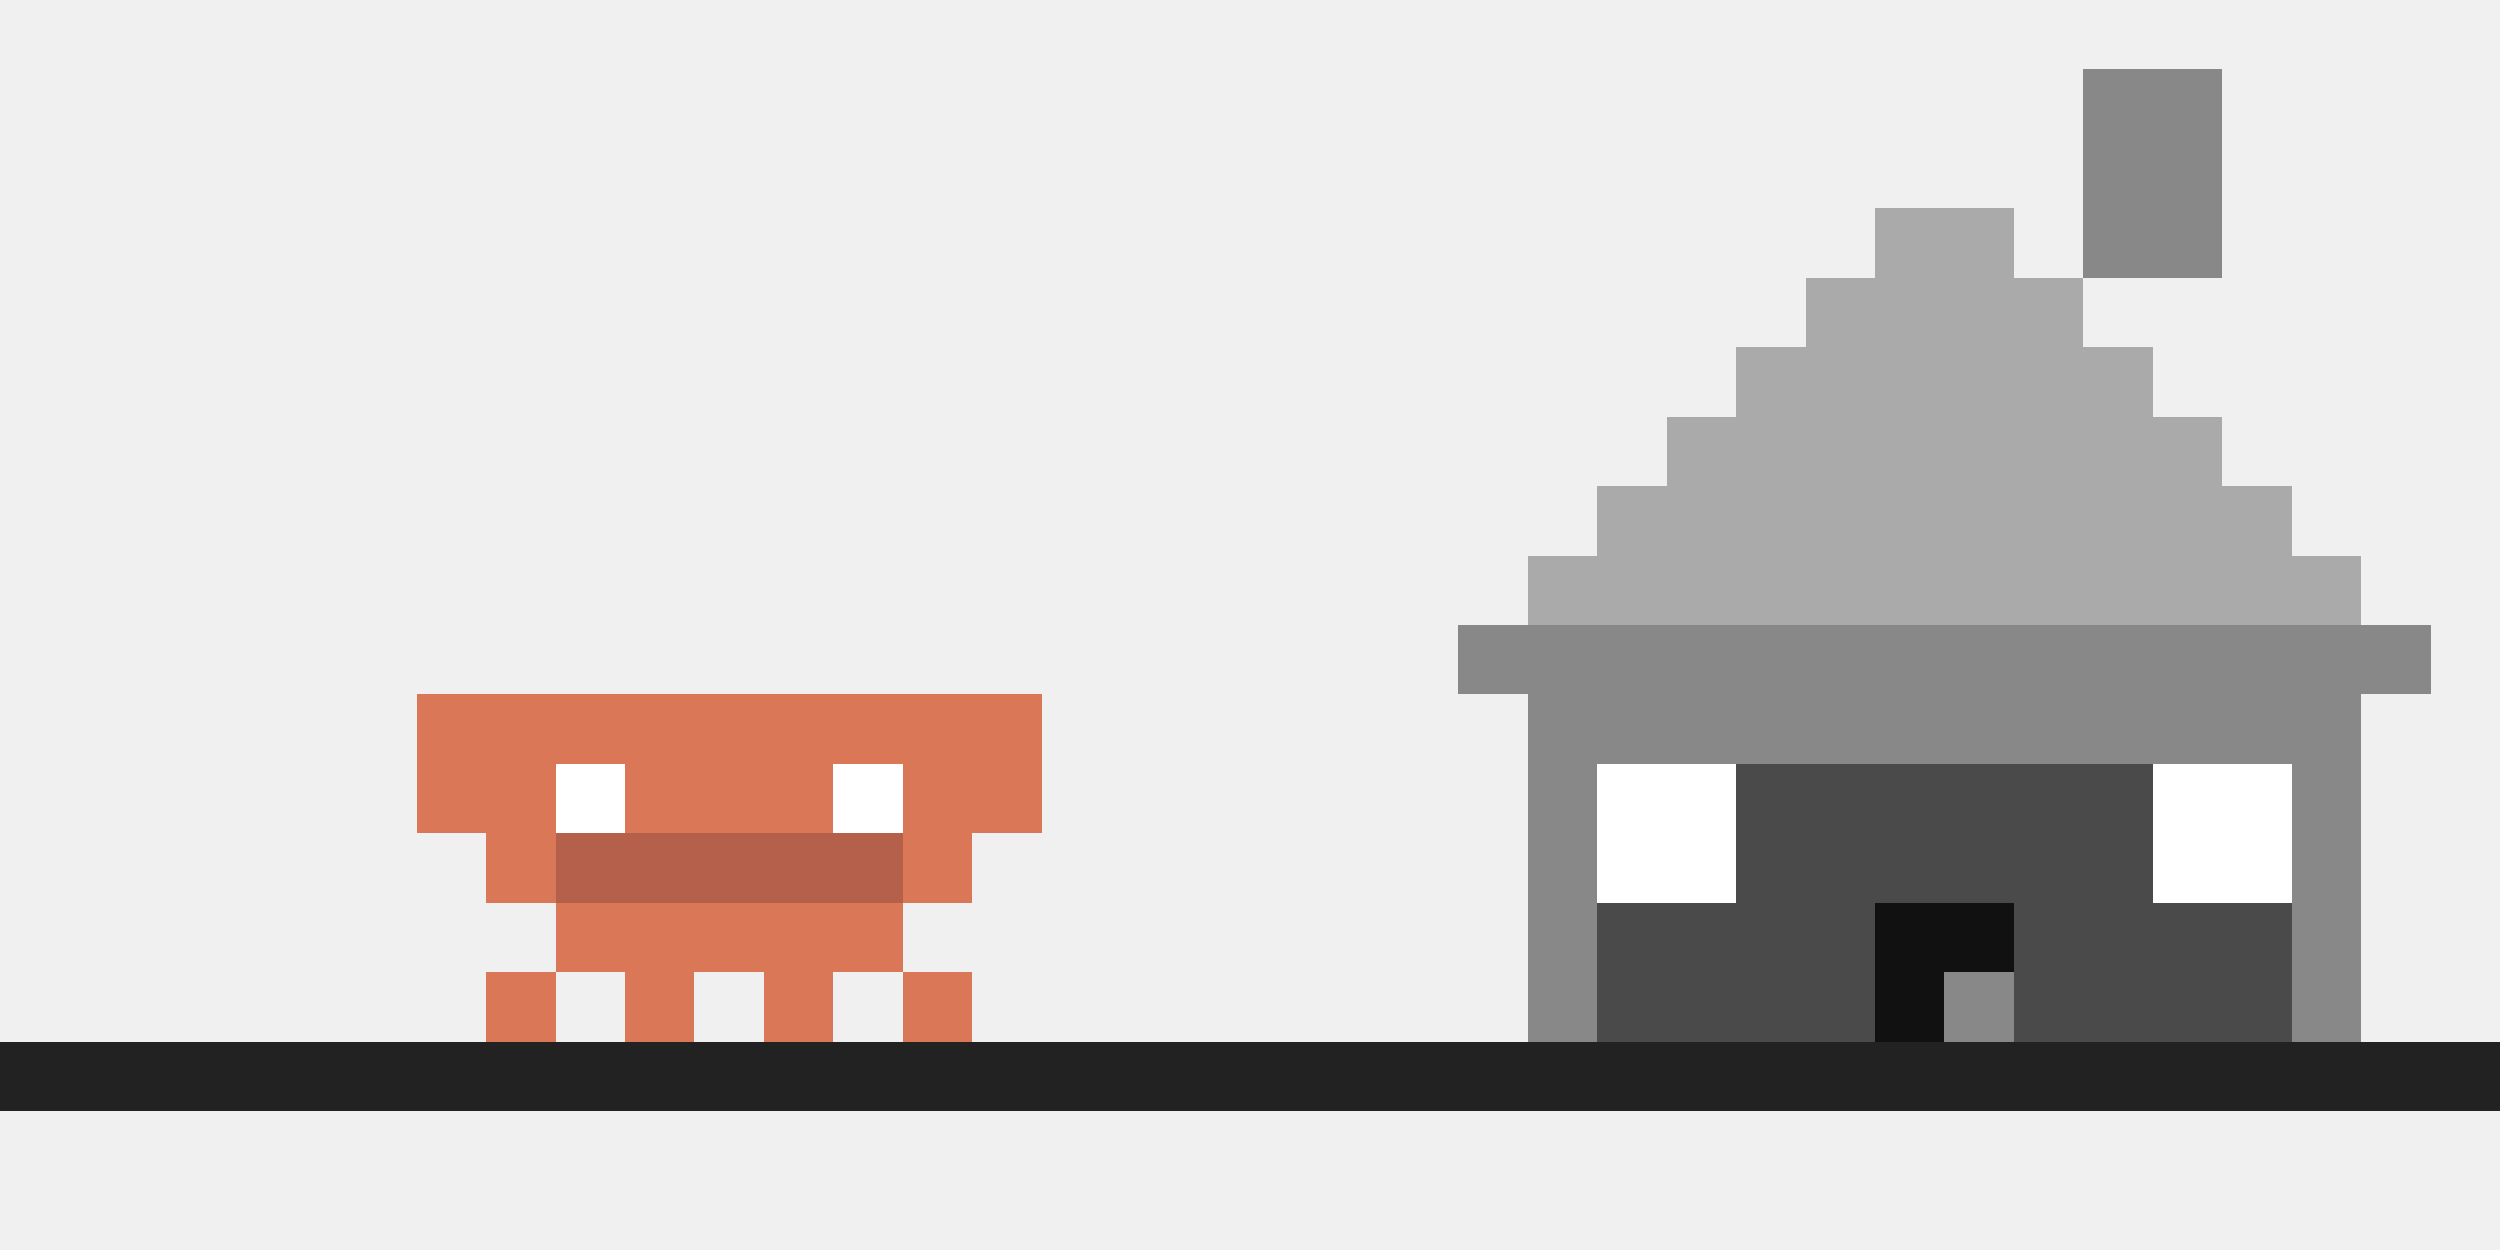
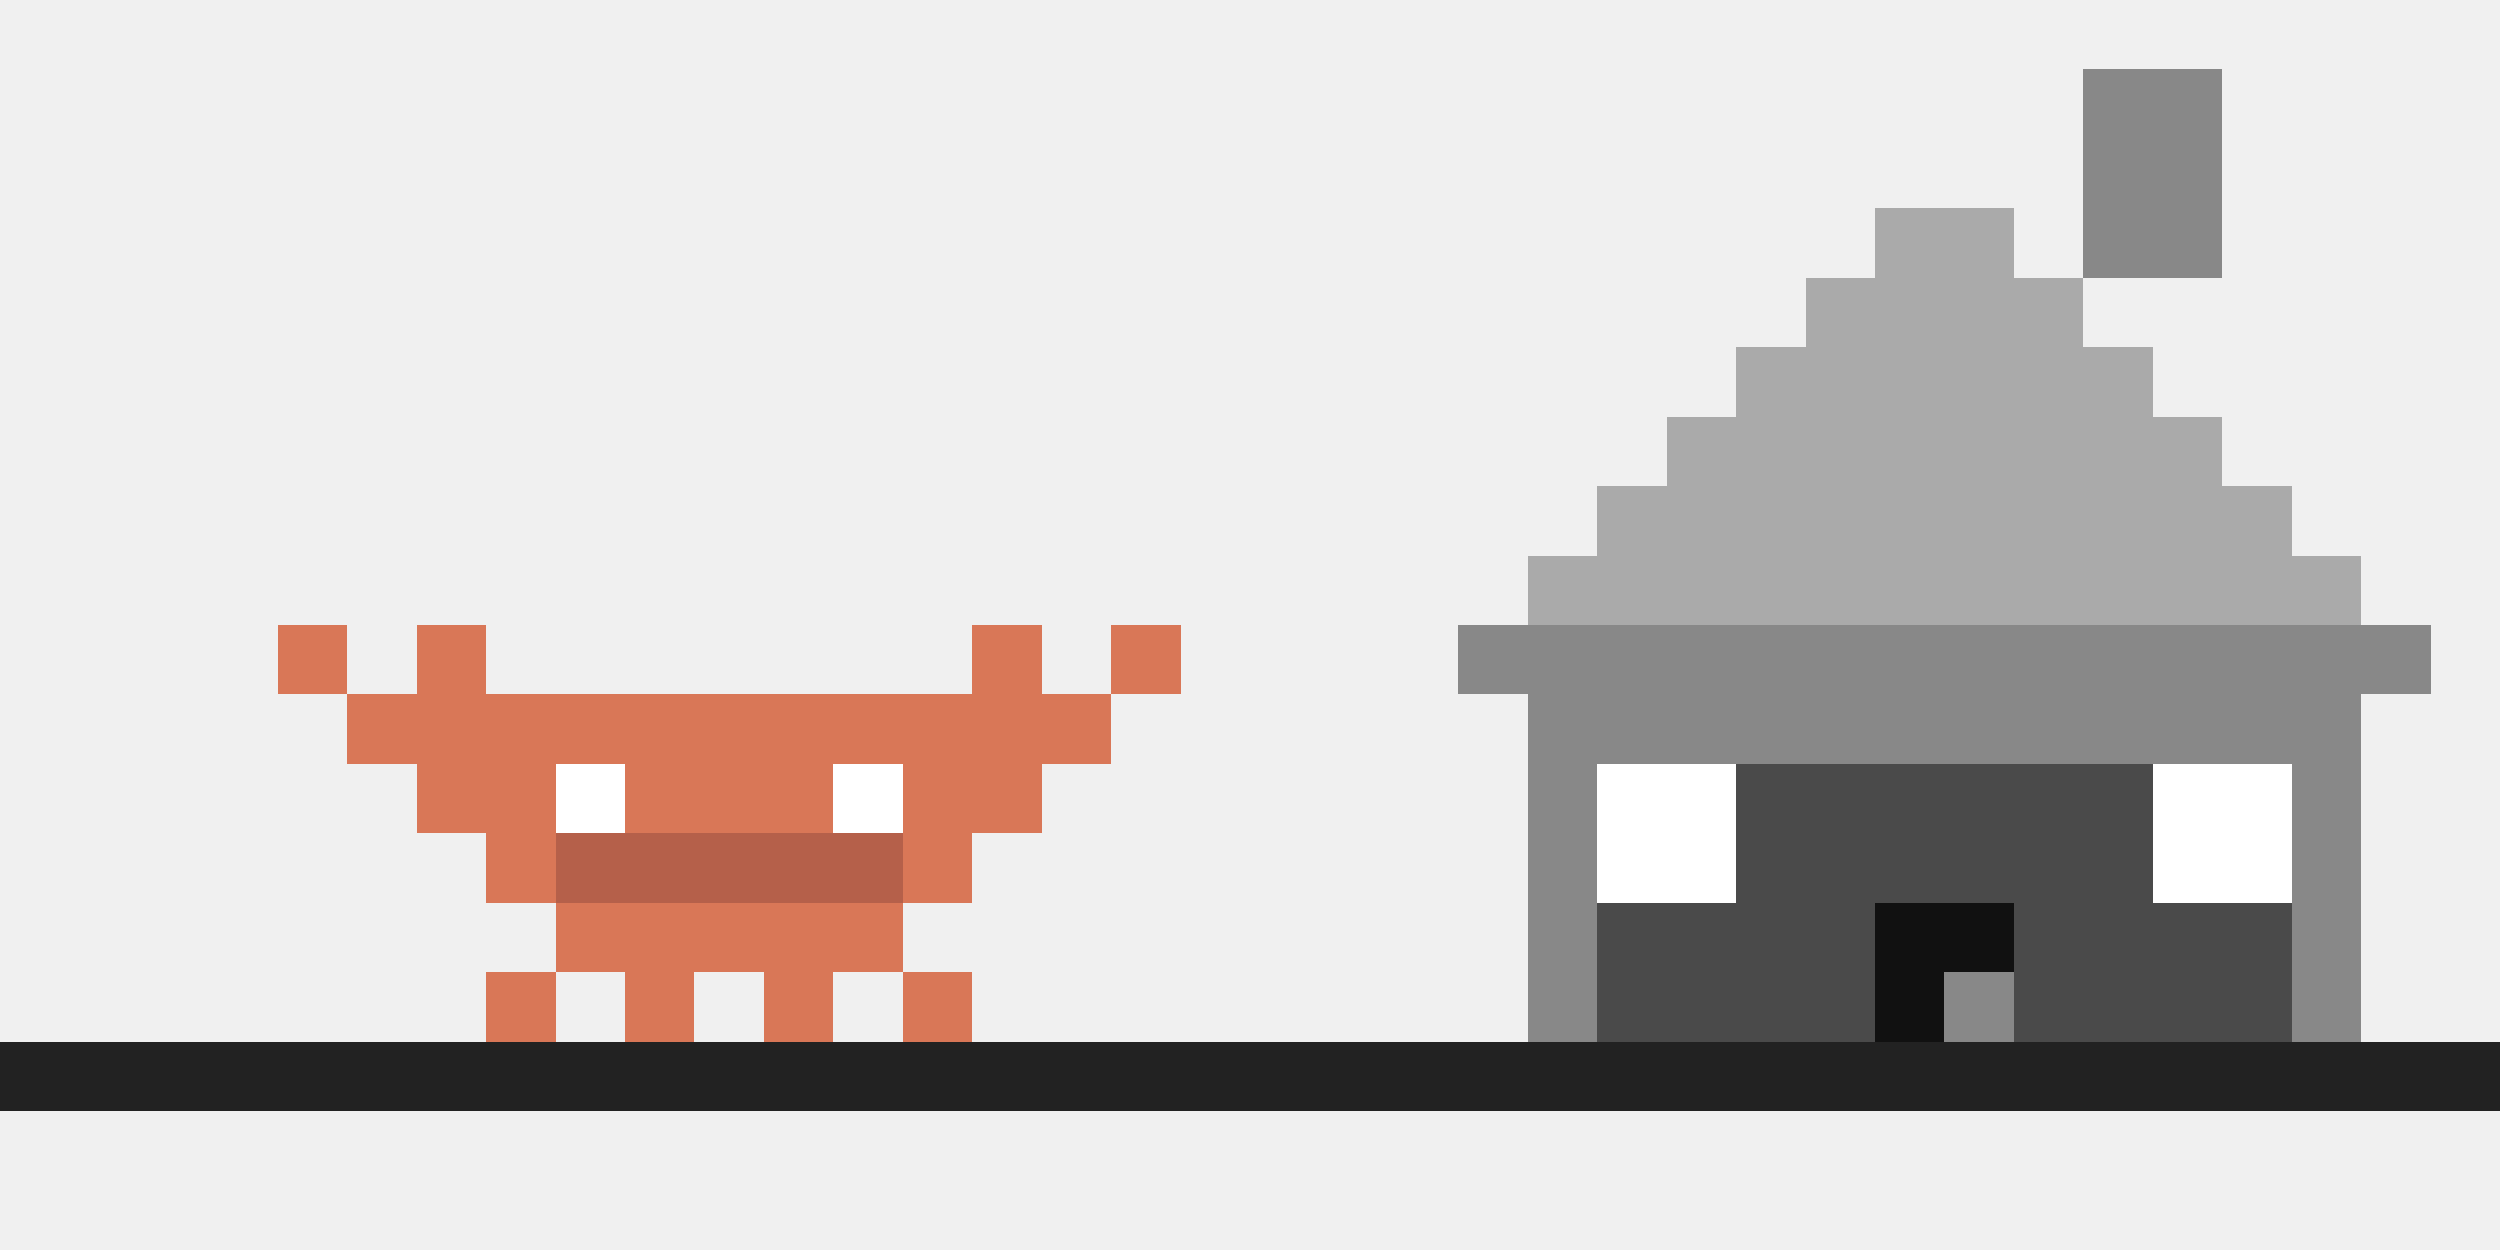
<svg xmlns="http://www.w3.org/2000/svg" viewBox="0 0 36 18" width="360" height="180" shape-rendering="crispEdges">
  <style>
    .o { fill: #d97757; }
    .d { fill: #b5604a; }
    .e { fill: #111111; }
    .w { fill: #ffffff; }
    .g { fill: #222222; }
    .r { fill: #888888; }
    .wl { fill: #4a4a4a; }
    .rf { fill: #aaaaaa; }
    .bl { fill: #e8836a; }
    .pu { fill: #1a1a2e; }
  </style>
  <rect class="r" x="30" y="1" width="2" height="3" />
  <rect class="rf" x="27" y="3" width="2" height="1" />
  <rect class="rf" x="26" y="4" width="4" height="1" />
  <rect class="rf" x="25" y="5" width="6" height="1" />
  <rect class="rf" x="24" y="6" width="8" height="1" />
  <rect class="rf" x="23" y="7" width="10" height="1" />
  <rect class="rf" x="22" y="8" width="12" height="1" />
  <rect class="r" x="21" y="9" width="14" height="1" />
  <rect class="wl" x="22" y="10" width="12" height="5" />
  <rect class="r" x="22" y="10" width="1" height="5" />
  <rect class="r" x="33" y="10" width="1" height="5" />
  <rect class="r" x="22" y="10" width="12" height="1" />
  <rect class="w" x="23" y="11" width="2" height="2" />
  <rect class="w" x="31" y="11" width="2" height="2" />
  <rect class="e" x="27" y="13" width="2" height="2" />
  <rect class="r" x="28" y="14" width="1" height="1" />
-   <rect class="o" x="6" y="10" width="1" height="2" />
-   <rect class="o" x="14" y="10" width="1" height="2" />
+   <rect class="o" x="4" y="9" width="1" height="1" />
+   <rect class="o" x="6" y="9" width="1" height="1" />
+   <rect class="o" x="5" y="10" width="1" height="1" />
+   <rect class="o" x="6" y="10" width="1" height="1" />
+   <rect class="o" x="6" y="11" width="1" height="1" />
+   <rect class="o" x="14" y="9" width="1" height="1" />
+   <rect class="o" x="16" y="9" width="1" height="1" />
+   <rect class="o" x="14" y="10" width="1" height="1" />
+   <rect class="o" x="15" y="10" width="1" height="1" />
+   <rect class="o" x="14" y="11" width="1" height="1" />
  <rect class="o" x="7" y="10" width="7" height="1" />
  <rect class="o" x="7" y="11" width="7" height="1" />
  <rect class="w" x="8" y="11" width="1" height="1" />
  <rect class="w" x="12" y="11" width="1" height="1" />
  <rect class="o" x="7" y="12" width="7" height="1" />
  <rect class="d" x="8" y="12" width="5" height="1" />
  <rect class="o" x="8" y="13" width="5" height="1" />
  <rect class="o" x="7" y="14" width="1" height="1" />
  <rect class="o" x="9" y="14" width="1" height="1" />
  <rect class="o" x="11" y="14" width="1" height="1" />
  <rect class="o" x="13" y="14" width="1" height="1" />
  <rect class="g" x="0" y="15" width="36" height="1" />
</svg>
